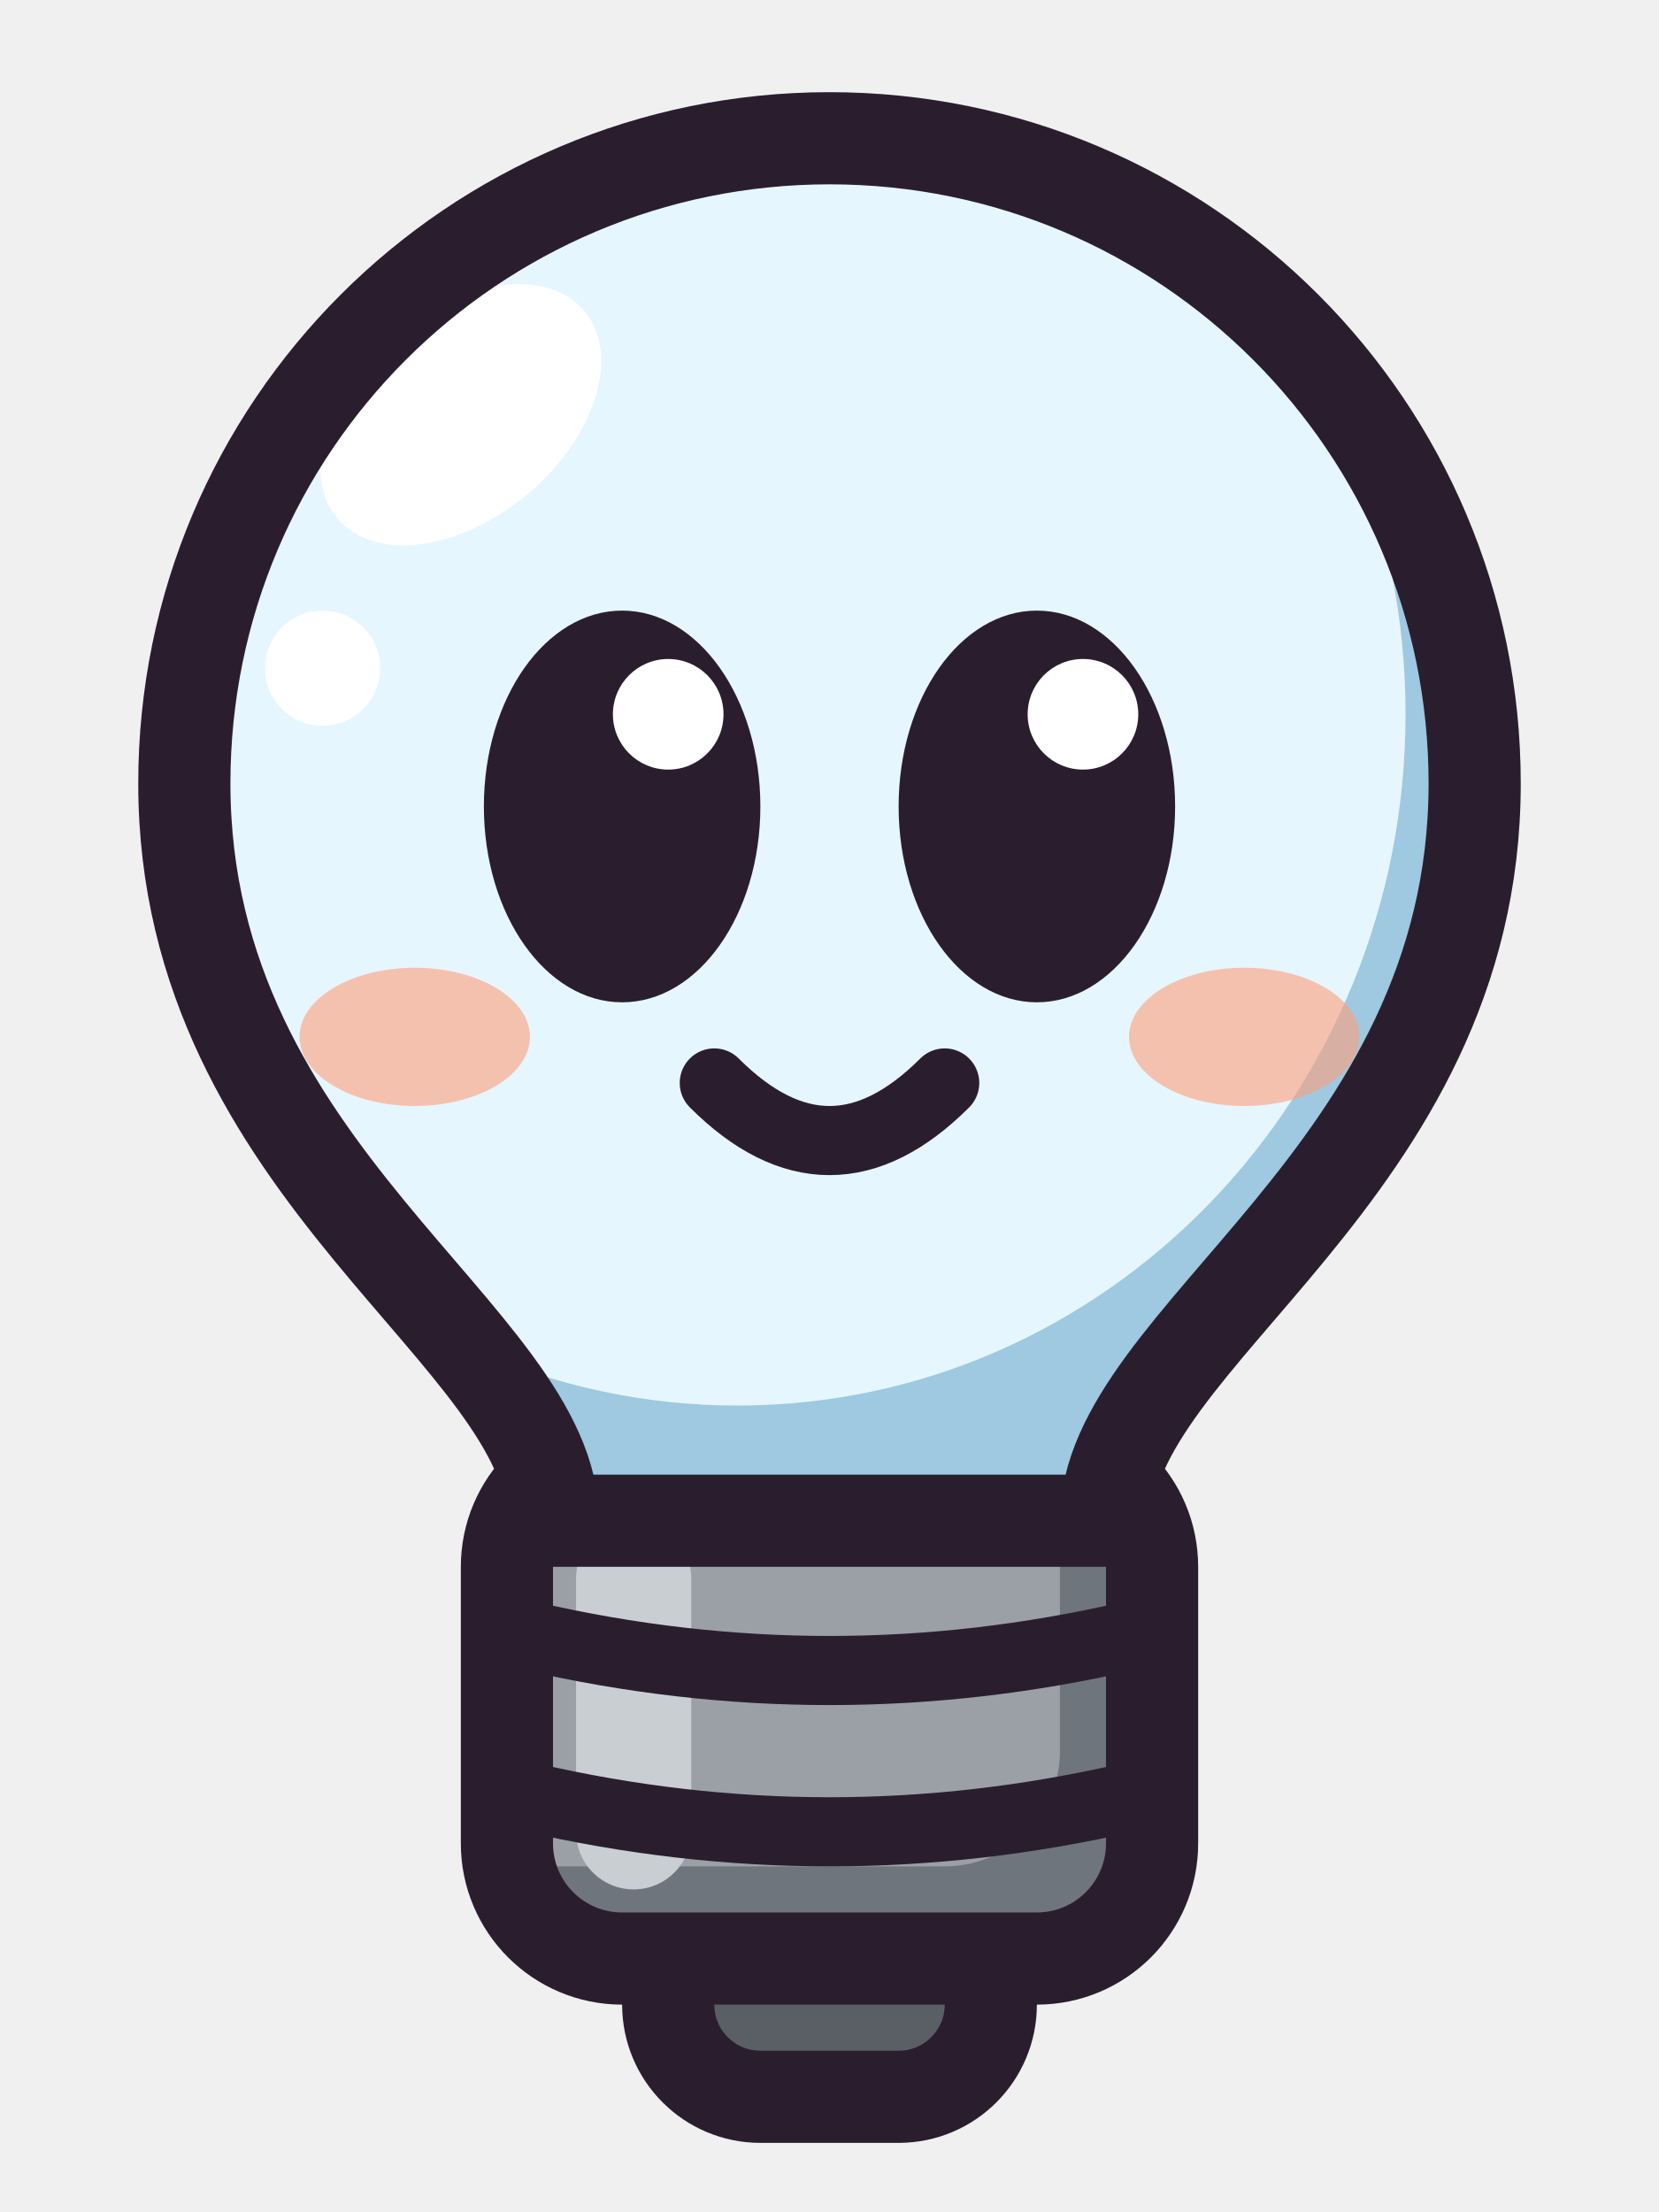
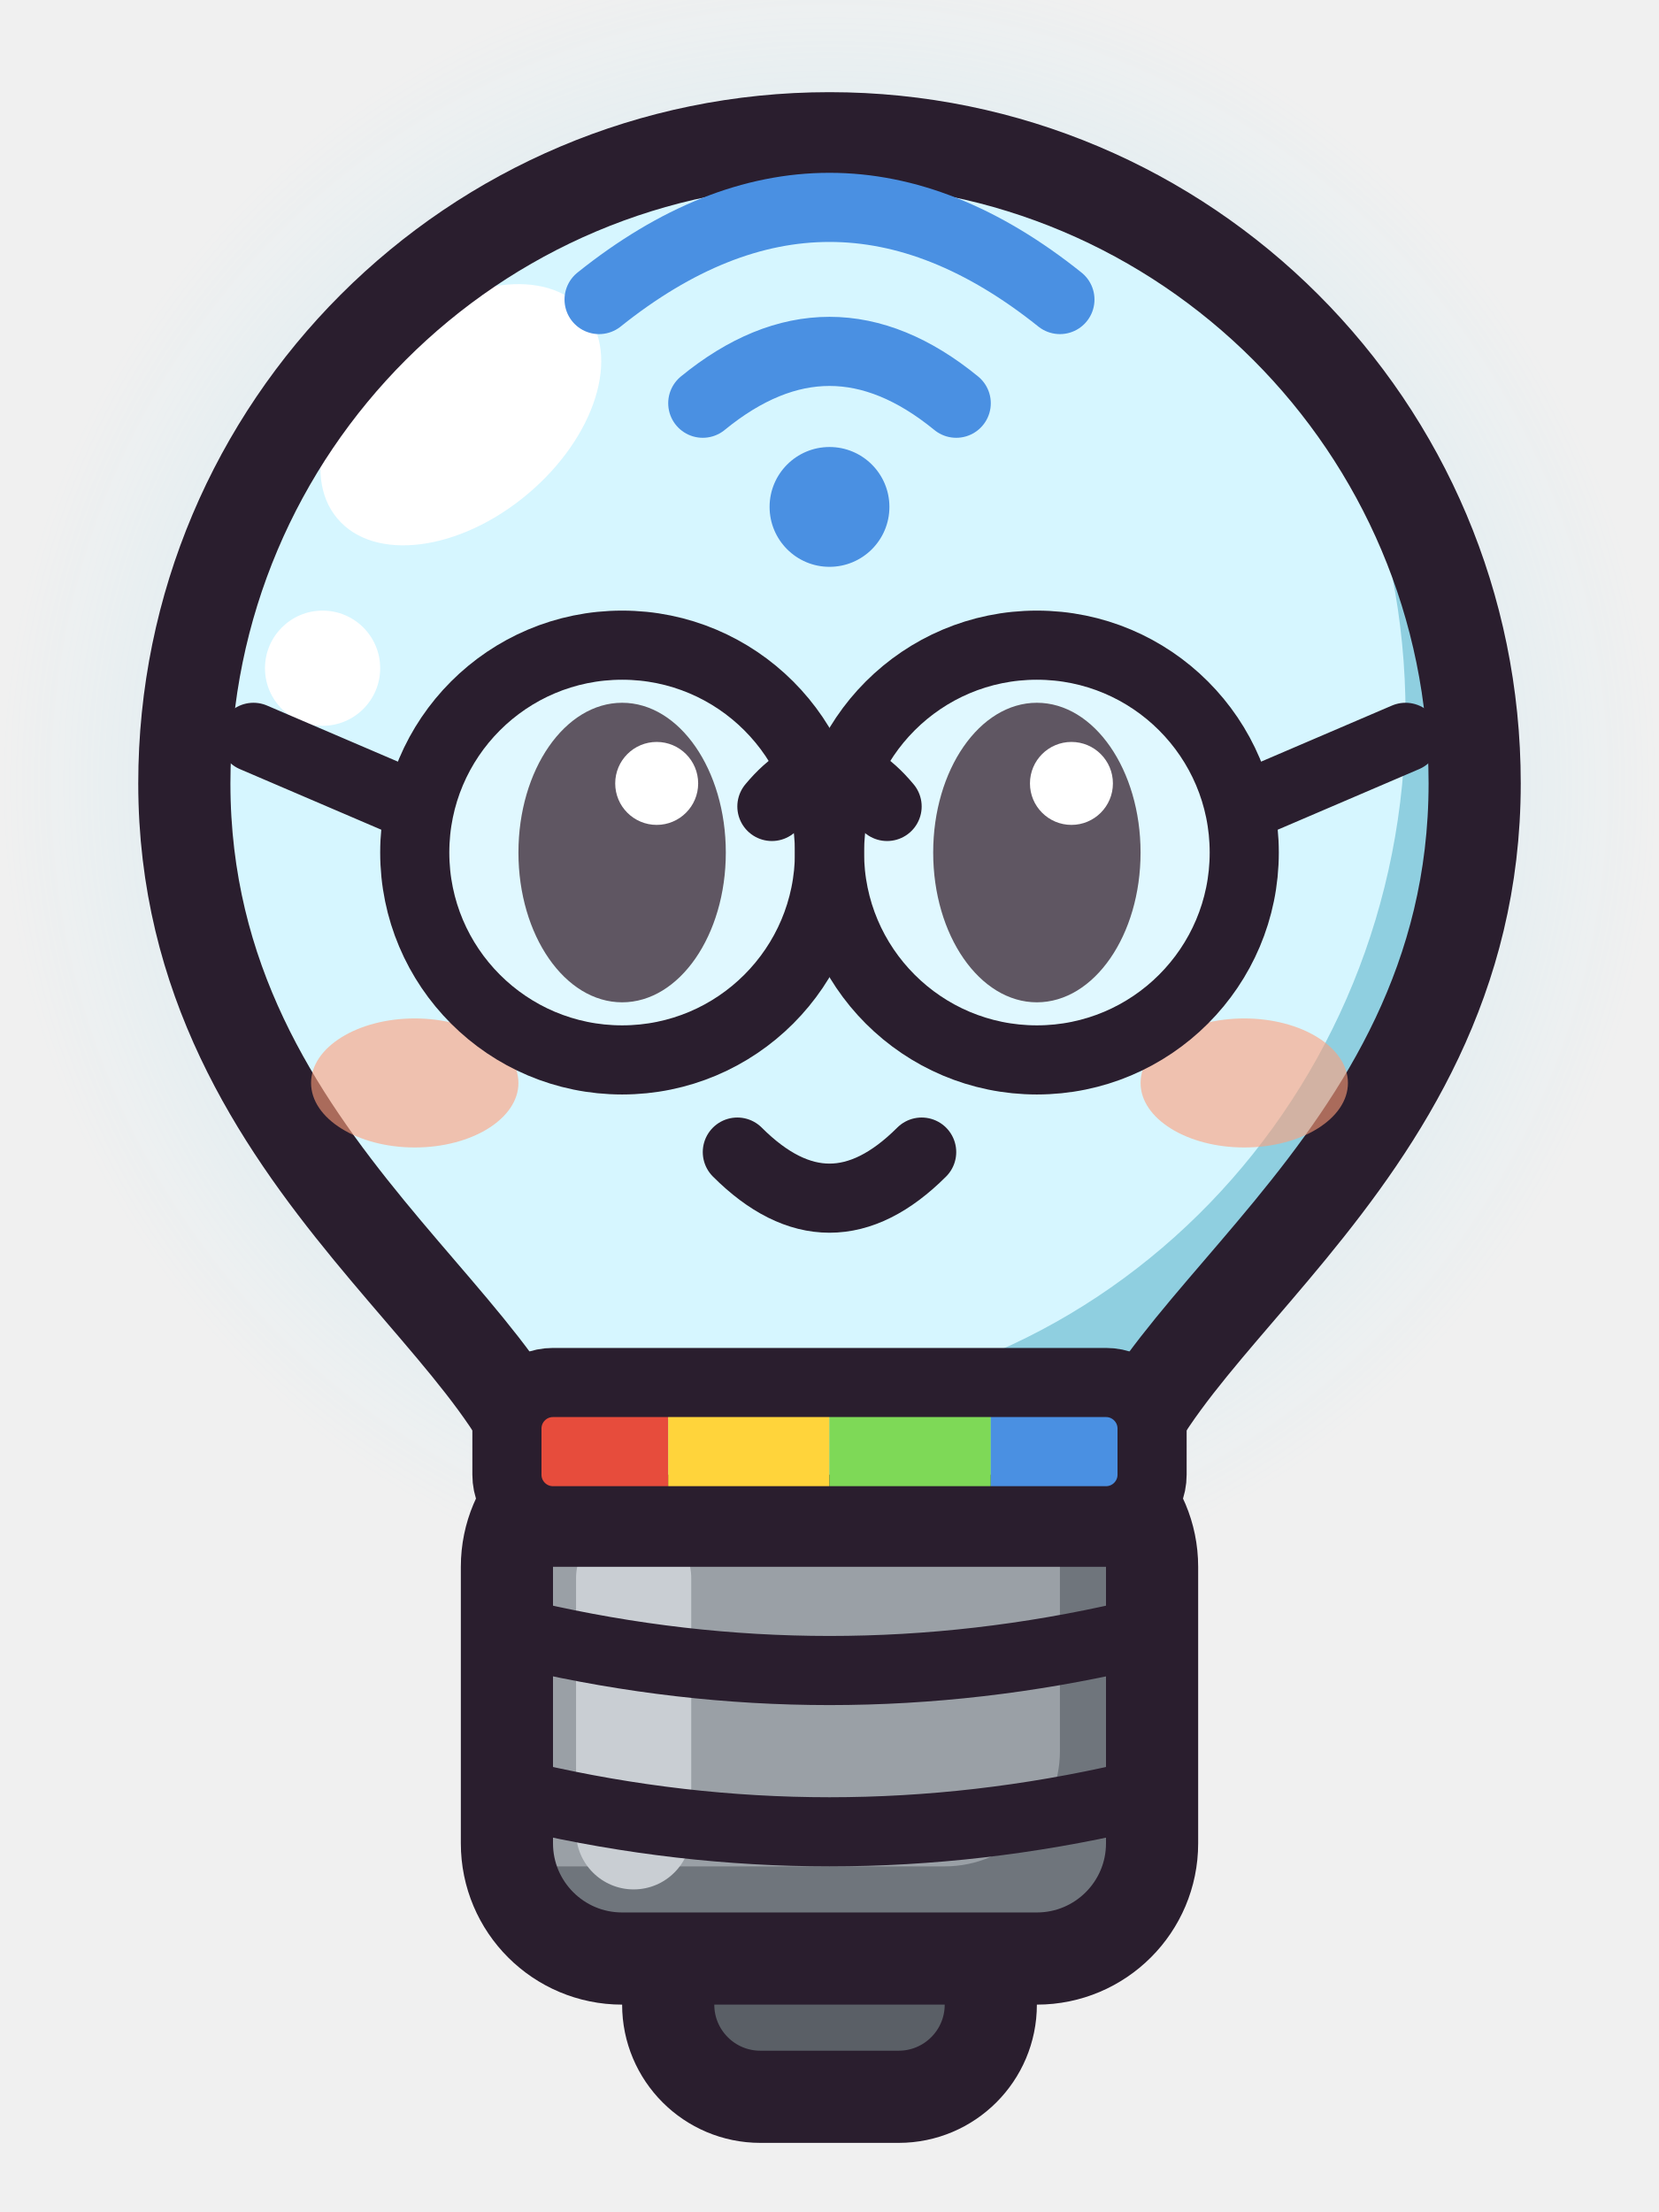
<svg xmlns="http://www.w3.org/2000/svg" width="72" height="96" viewBox="0 0 72 96">
+   <defs>
+     <radialGradient id="glow">
+       <stop offset="0" stop-color="#8FE3FF" stop-opacity="0.55" />
+       <stop offset="1" stop-color="#8FE3FF" stop-opacity="0" />
+     </radialGradient>
+   </defs>
+   <circle cx="36" cy="34" r="36" fill="url(#glow)" />
+   <rect x="29" y="82" width="14" height="9" rx="4" fill="#5A5F66" stroke="#2A1E2E" stroke-width="4" stroke-linejoin="round" />
+   <defs>
+     <rect id="bbase" x="22" y="63" width="28" height="22" rx="5" />
+     <clipPath id="bbase-clip">
+       <use href="#bbase" />
+     </clipPath>
+   </defs>
+   <use href="#bbase" fill="#6F757C" />
+   <rect x="18" y="59" width="28" height="22" rx="5" fill="#9AA0A6" clip-path="url(#bbase-clip)" />
+   <rect x="25" y="66" width="5" height="16" rx="2.5" fill="#C9CED3" />
+   <g stroke="#2A1E2E" stroke-width="3" stroke-linecap="round" fill="none">
+     <path d="M23,71 Q36,74 49,71" />
+     <path d="M23,78 Q36,81 49,78" />
+   </g>
+   <use href="#bbase" fill="none" stroke="#2A1E2E" stroke-width="4" stroke-linejoin="round" />
  <defs>
    <path id="glass" d="M24,66 C24,58 8,51 8,34 A28,28 0 0 1 64,34 C64,51 48,58 48,66 Z" />
    <clipPath id="glass-clip">
      <use href="#glass" />
    </clipPath>
-     <rect id="base" x="22" y="63" width="28" height="22" rx="5" />
-     <clipPath id="base-clip">
-       <use href="#base" />
-     </clipPath>
  </defs>
-   <rect x="29" y="82" width="14" height="9" rx="4" fill="#5A5F66" stroke="#2A1E2E" stroke-width="4" stroke-linejoin="round" />
-   <use href="#base" fill="#6F757C" />
-   <rect x="18" y="59" width="28" height="22" rx="5" fill="#9AA0A6" clip-path="url(#base-clip)" />
-   <rect x="25" y="66" width="5" height="16" rx="2.5" fill="#C9CED3" />
-   <g stroke="#2A1E2E" stroke-width="3" stroke-linecap="round" fill="none">
-     <path d="M23,71 Q36,74 49,71" />
-     <path d="M23,78 Q36,81 49,78" />
-   </g>
-   <use href="#base" fill="none" stroke="#2A1E2E" stroke-width="4" stroke-linejoin="round" />
-   <use href="#glass" fill="#9EC9E0" />
-   <ellipse cx="32" cy="31" rx="29" ry="30" fill="#E6F6FF" clip-path="url(#glass-clip)" />
+   <use href="#glass" fill="#8FCFE0" />
+   <ellipse cx="32" cy="31" rx="29" ry="30" fill="#D6F6FF" clip-path="url(#glass-clip)" />
  <ellipse cx="20" cy="18" rx="7" ry="4.5" fill="#FFFFFF" transform="rotate(-40 20 18)" />
  <circle cx="14" cy="29" r="2.5" fill="#FFFFFF" />
  <use href="#glass" fill="none" stroke="#2A1E2E" stroke-width="4" stroke-linejoin="round" />
-   <ellipse cx="18" cy="45" rx="5" ry="3" fill="#FF9E7A" opacity="0.6" />
-   <ellipse cx="54" cy="45" rx="5" ry="3" fill="#FF9E7A" opacity="0.6" />
-   <ellipse cx="27" cy="35" rx="6" ry="8.5" fill="#2A1E2E" />
-   <ellipse cx="45" cy="35" rx="6" ry="8.5" fill="#2A1E2E" />
-   <circle cx="29" cy="31" r="2.4" fill="#FFFFFF" />
-   <circle cx="47" cy="31" r="2.4" fill="#FFFFFF" />
-   <path d="M31,47 Q36,52 41,47" fill="none" stroke="#2A1E2E" stroke-width="3" stroke-linecap="round" />
+   <circle cx="36" cy="22" r="2.6" fill="#4A90E2" />
+   <path d="M30.5,17.5 Q36,13 41.5,17.5 M26,13 Q36,5 46,13" fill="none" stroke="#4A90E2" stroke-width="3" stroke-linecap="round" />
+   <rect x="22" y="60" width="7" height="6" fill="#E74C3C" />
+   <rect x="29" y="60" width="7" height="6" fill="#FFD43B" />
+   <rect x="36" y="60" width="7" height="6" fill="#7ED957" />
+   <rect x="43" y="60" width="7" height="6" fill="#4A90E2" />
+   <rect x="22" y="60" width="28" height="6" rx="2" fill="none" stroke="#2A1E2E" stroke-width="3" />
+   <ellipse cx="18" cy="47" rx="4.5" ry="2.8" fill="#FF9E7A" opacity="0.6" />
+   <ellipse cx="54" cy="47" rx="4.5" ry="2.8" fill="#FF9E7A" opacity="0.6" />
+   <ellipse cx="27" cy="37" rx="4.5" ry="6.5" fill="#2A1E2E" />
+   <ellipse cx="45" cy="37" rx="4.5" ry="6.5" fill="#2A1E2E" />
+   <circle cx="28.5" cy="34" r="1.8" fill="#FFFFFF" />
+   <circle cx="46.5" cy="34" r="1.8" fill="#FFFFFF" />
+   <circle cx="27" cy="37" r="9" fill="#FFFFFF" fill-opacity="0.25" stroke="#2A1E2E" stroke-width="3" />
+   <circle cx="45" cy="37" r="9" fill="#FFFFFF" fill-opacity="0.25" stroke="#2A1E2E" stroke-width="3" />
+   <path d="M33.5,35 Q36,32 38.5,35 M18,35 L11,32 M54,35 L61,32" fill="none" stroke="#2A1E2E" stroke-width="3" stroke-linecap="round" />
+   <path d="M32,50 Q36,54 40,50" fill="none" stroke="#2A1E2E" stroke-width="3" stroke-linecap="round" />
</svg>
